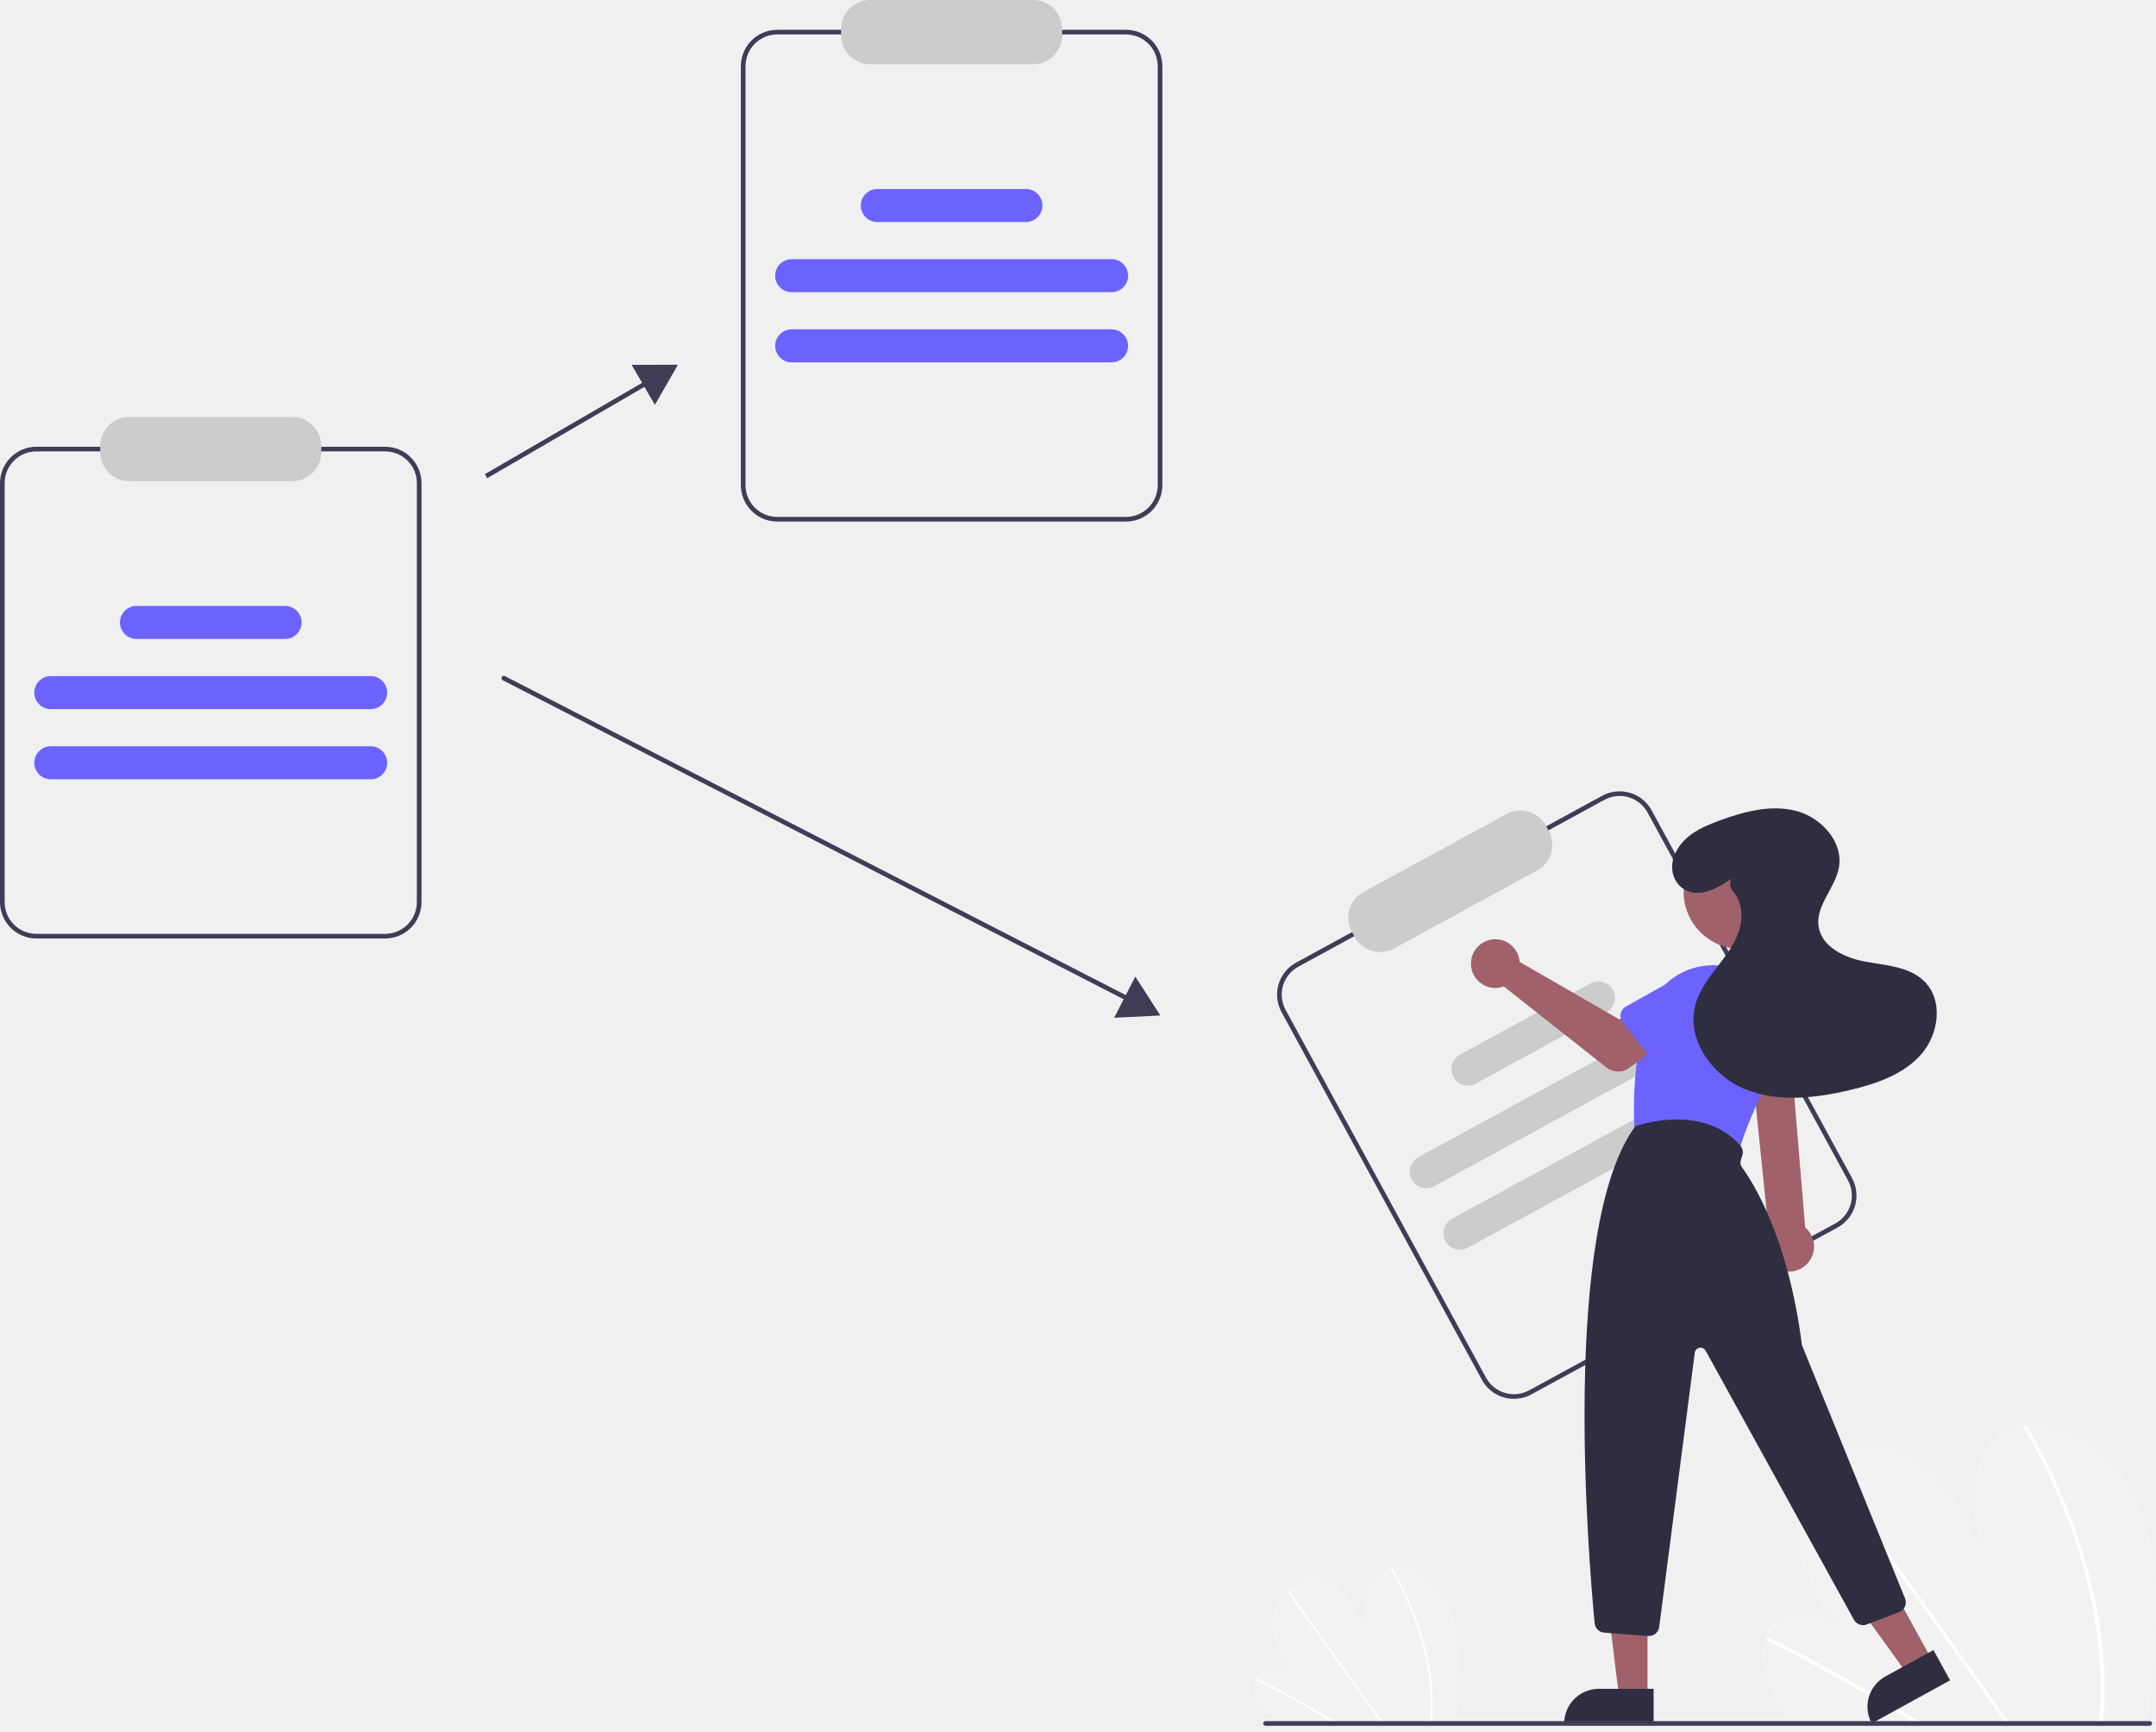
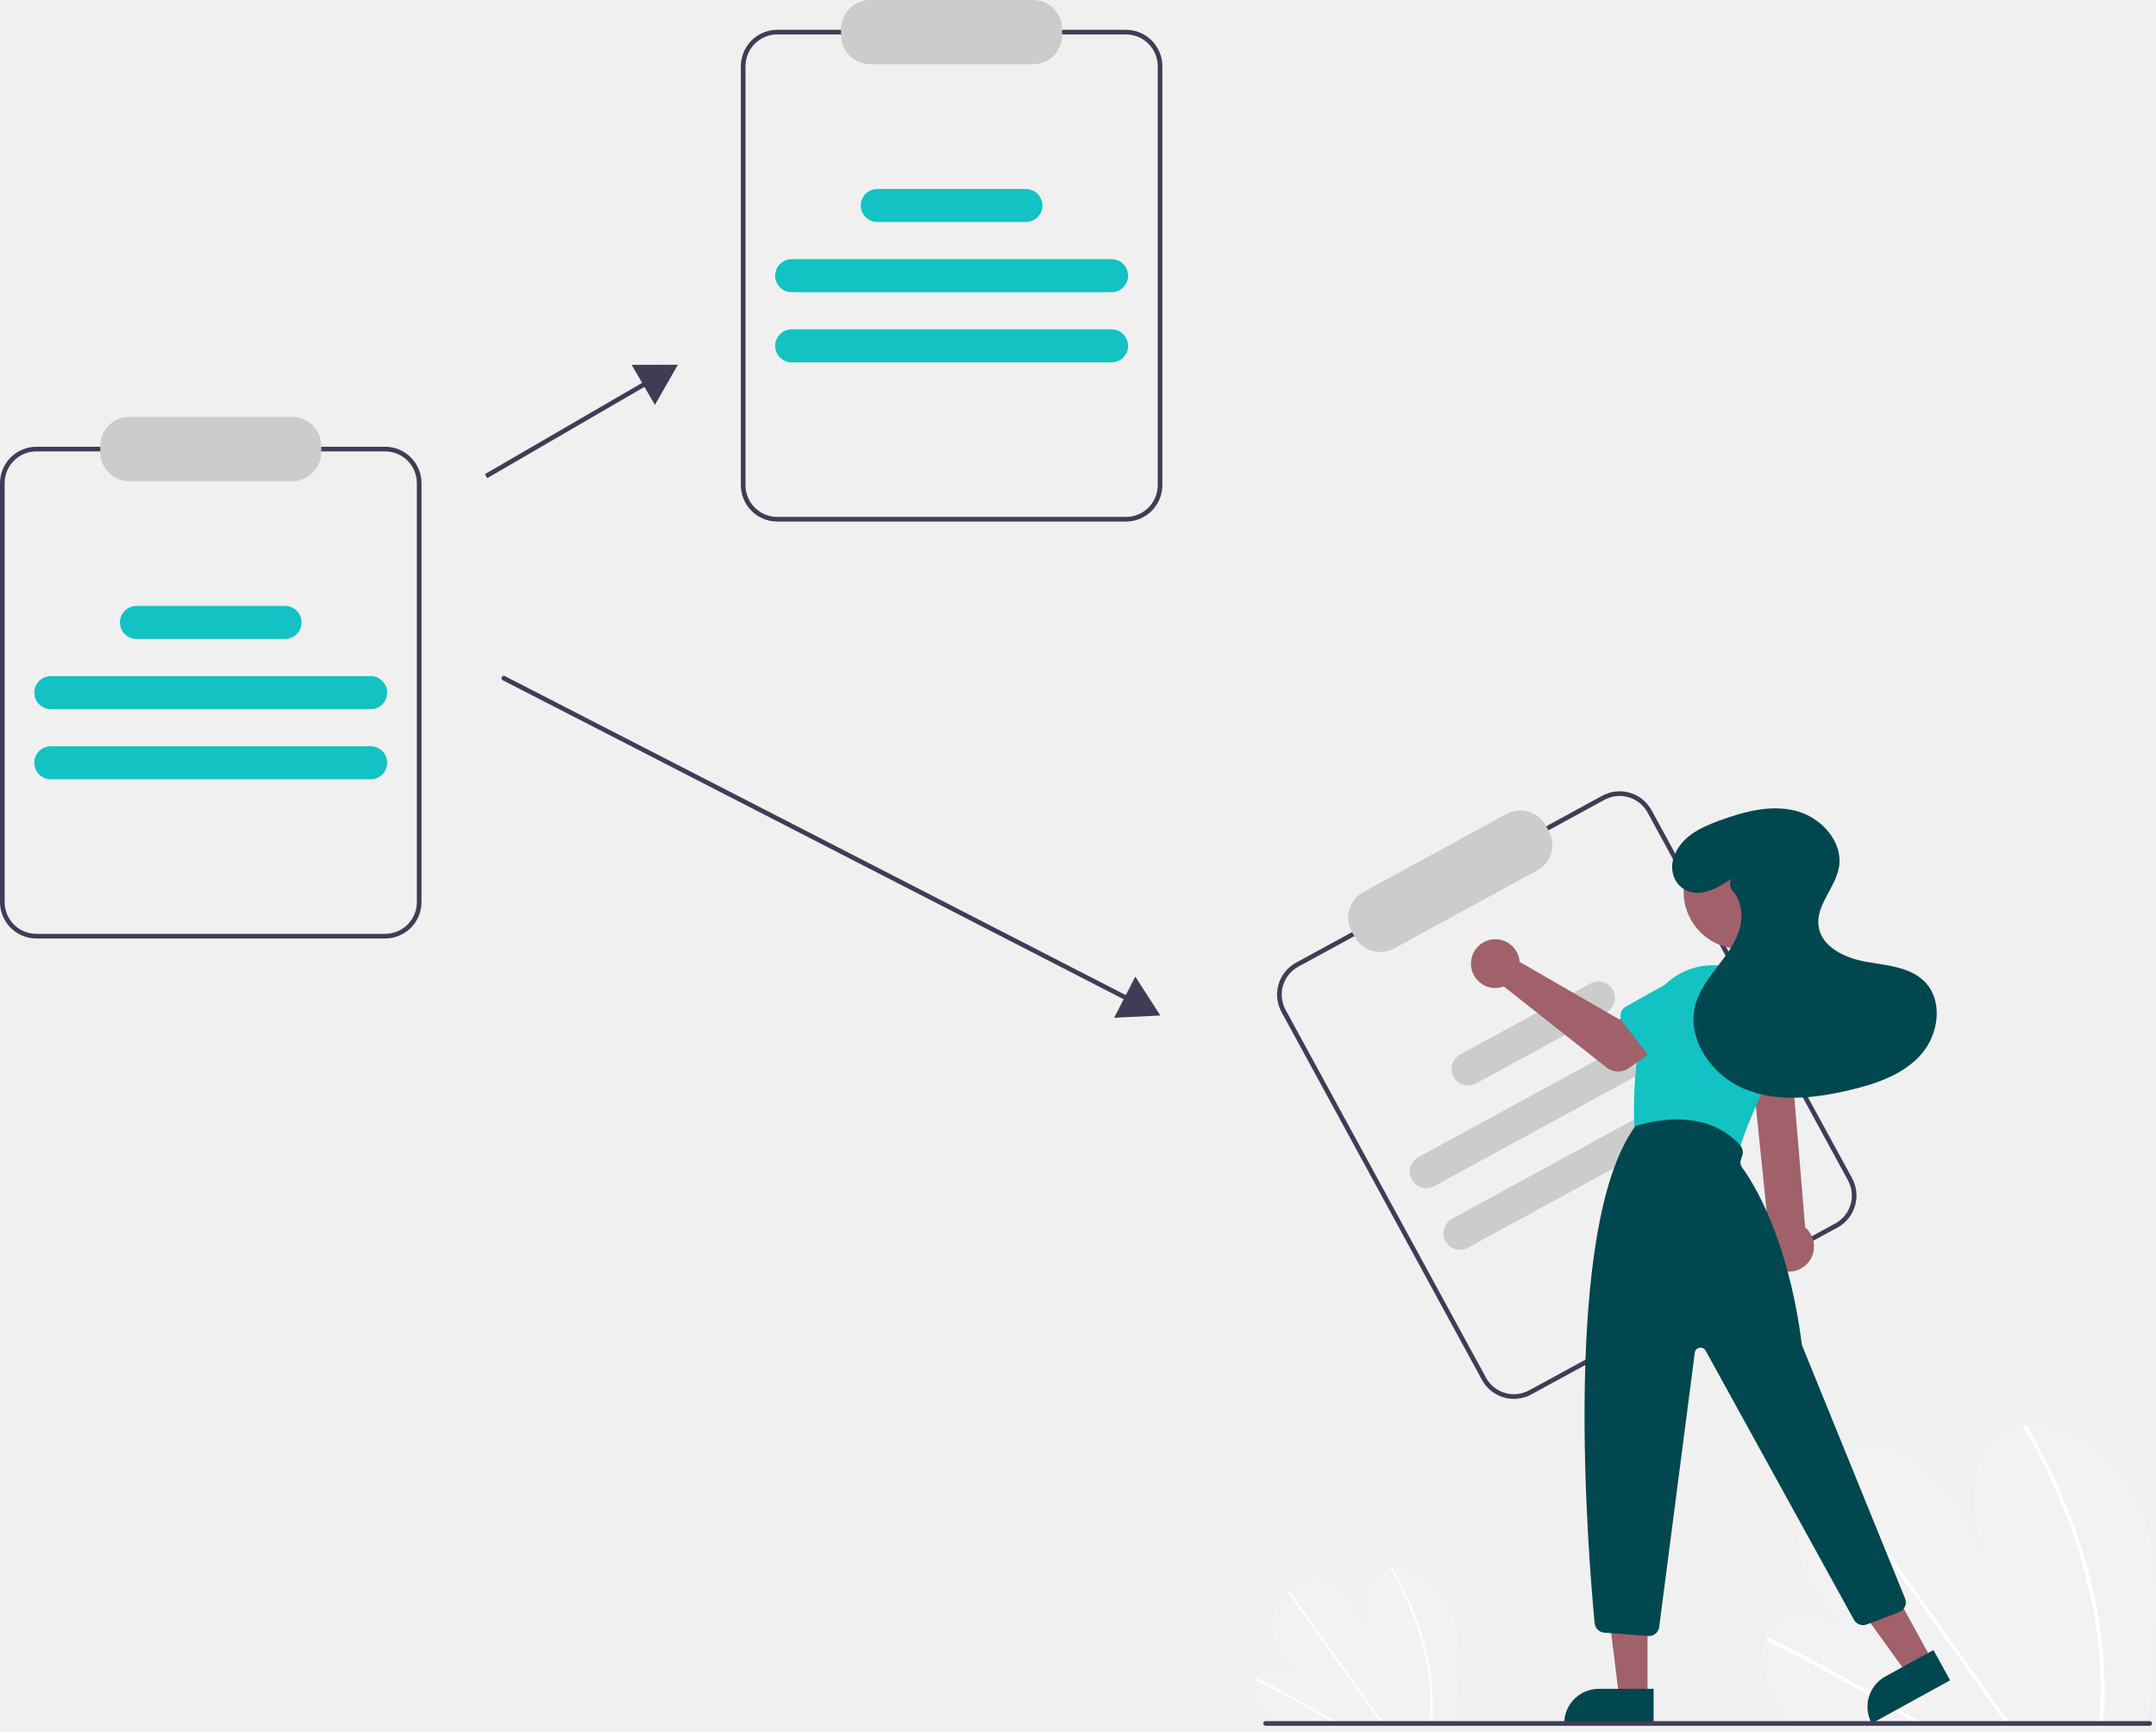
<svg xmlns="http://www.w3.org/2000/svg" width="320" height="257" viewBox="0 0 320 257" fill="none">
  <g clip-path="url(#clip0)">
    <path d="M319.994 238.565C319.944 244.209 319.531 249.844 318.756 255.435C318.729 255.631 318.7 255.827 318.672 256.024L265.817 255.728C265.662 255.533 265.509 255.336 265.361 255.136C264.868 254.475 264.405 253.796 263.981 253.093C261.94 249.705 261.006 245.74 261.942 243.004L261.959 242.961C262.161 242.362 262.479 241.809 262.896 241.333C265.03 238.93 269.346 239.331 273.262 241.27C269.75 237.425 266.952 232.573 266.74 228.242C266.532 224.018 268.74 221 271.136 218.435C271.215 218.35 271.294 218.268 271.372 218.186C271.41 218.143 271.451 218.103 271.489 218.061C273.358 216.106 275.537 214.18 278.692 214.413C282.151 214.669 285.987 217.566 288.676 220.943C291.365 224.317 293.152 228.15 294.964 231.891C296.778 235.63 298.74 239.464 301.65 242.66C297.708 237.674 294.53 232 293.356 226.483C292.182 220.965 293.215 215.666 296.728 213.067C297.795 212.302 299.029 211.804 300.328 211.615C300.479 211.59 300.633 211.569 300.79 211.551C304.042 211.181 307.925 212.306 311.229 214.995C314.868 217.955 317.39 222.344 318.646 226.51C319.901 230.677 320.034 234.688 319.994 238.565Z" fill="#F2F2F2" />
    <path d="M285.413 255.838L284.402 255.832C284.081 255.631 283.759 255.433 283.435 255.237C283.234 255.111 283.032 254.989 282.829 254.864C279.476 252.817 276.103 250.853 272.708 248.972C269.317 247.09 265.908 245.295 262.483 243.587C262.392 243.547 262.318 243.477 262.274 243.388C262.229 243.3 262.217 243.199 262.24 243.102C262.243 243.09 262.249 243.078 262.256 243.067C262.304 242.977 262.411 242.94 262.567 243.016C262.987 243.227 263.41 243.438 263.83 243.653C267.264 245.391 270.684 247.216 274.09 249.127C277.493 251.037 280.876 253.032 284.24 255.111C284.311 255.154 284.382 255.2 284.453 255.243C284.774 255.441 285.092 255.639 285.413 255.838Z" fill="white" />
    <path d="M298.445 255.91L297.82 255.907C297.679 255.71 297.54 255.512 297.399 255.315C294.087 250.671 290.776 246.027 287.466 241.383C282.044 233.779 276.625 226.176 271.207 218.573C271.175 218.532 271.151 218.485 271.136 218.435C271.09 218.267 271.214 218.168 271.372 218.185C271.439 218.195 271.503 218.219 271.56 218.255C271.617 218.291 271.666 218.339 271.702 218.396C274.742 222.66 277.781 226.922 280.819 231.183C286.212 238.748 291.604 246.312 296.995 253.876C297.338 254.356 297.681 254.839 298.024 255.319C298.165 255.516 298.306 255.713 298.445 255.91Z" fill="white" />
    <path d="M312.368 252.281C312.336 253.334 312.266 254.371 312.175 255.398C312.158 255.594 312.14 255.791 312.122 255.987L311.467 255.983C311.487 255.787 311.507 255.591 311.524 255.394C311.663 253.911 311.761 252.41 311.775 250.869C311.792 246.597 311.376 242.334 310.532 238.145C309.635 233.635 308.347 229.212 306.683 224.926C304.936 220.405 302.831 216.032 300.386 211.847C300.34 211.779 300.319 211.696 300.328 211.615C300.355 211.428 300.604 211.372 300.79 211.551C300.827 211.586 300.858 211.626 300.884 211.67C301.186 212.19 301.483 212.712 301.775 213.235C304.129 217.443 306.145 221.832 307.802 226.36C309.38 230.66 310.581 235.09 311.39 239.599C312.148 243.782 312.476 248.031 312.368 252.281Z" fill="white" />
    <path d="M216.642 246.748C216.616 249.697 216.4 252.642 215.995 255.563C215.981 255.666 215.966 255.769 215.952 255.871L188.331 255.717C188.25 255.615 188.17 255.512 188.092 255.407C187.835 255.062 187.593 254.707 187.371 254.34C186.305 252.569 185.816 250.497 186.306 249.067L186.314 249.045C186.42 248.732 186.586 248.443 186.804 248.194C187.919 246.939 190.175 247.148 192.221 248.161C190.386 246.152 188.924 243.616 188.813 241.353C188.704 239.146 189.858 237.569 191.11 236.228C191.151 236.184 191.193 236.141 191.234 236.098C191.254 236.076 191.275 236.055 191.295 236.033C192.271 235.011 193.41 234.004 195.059 234.126C196.866 234.26 198.871 235.774 200.276 237.539C201.682 239.302 202.615 241.305 203.562 243.26C204.51 245.214 205.535 247.218 207.056 248.888C204.996 246.282 203.335 243.317 202.722 240.434C202.108 237.55 202.648 234.781 204.484 233.423C205.042 233.024 205.687 232.763 206.365 232.664C206.444 232.651 206.525 232.64 206.607 232.631C208.306 232.437 210.335 233.025 212.062 234.43C213.91 236.018 215.257 238.109 215.938 240.448C216.593 242.625 216.663 244.721 216.642 246.748Z" fill="#F2F2F2" />
    <path d="M198.571 255.774L198.043 255.771C197.875 255.666 197.707 255.562 197.537 255.46C197.433 255.394 197.327 255.33 197.22 255.265C195.468 254.195 193.706 253.169 191.932 252.186C190.16 251.203 188.378 250.265 186.588 249.372C186.541 249.351 186.502 249.314 186.479 249.268C186.456 249.222 186.449 249.169 186.461 249.119C186.463 249.112 186.466 249.106 186.47 249.1C186.495 249.053 186.551 249.034 186.632 249.074C186.852 249.184 187.072 249.294 187.292 249.407C189.087 250.315 190.874 251.268 192.654 252.267C194.432 253.265 196.2 254.308 197.958 255.394C197.995 255.417 198.032 255.441 198.069 255.463C198.237 255.567 198.403 255.67 198.571 255.774Z" fill="white" />
    <path d="M205.381 255.812L205.054 255.81C204.981 255.707 204.908 255.604 204.835 255.501C203.104 253.074 201.374 250.647 199.644 248.22C196.811 244.247 193.978 240.274 191.147 236.3C191.13 236.279 191.118 236.254 191.11 236.228C191.086 236.14 191.151 236.089 191.233 236.098C191.268 236.103 191.302 236.115 191.332 236.134C191.361 236.153 191.387 236.178 191.406 236.208C192.994 238.436 194.582 240.663 196.17 242.89C198.988 246.843 201.806 250.796 204.624 254.749C204.803 255 204.982 255.252 205.161 255.503C205.235 255.606 205.308 255.709 205.381 255.812Z" fill="white" />
    <path d="M212.657 253.915C212.64 254.466 212.604 255.008 212.556 255.544C212.547 255.647 212.538 255.749 212.529 255.852L212.186 255.85C212.196 255.747 212.207 255.645 212.216 255.542C212.289 254.767 212.34 253.983 212.347 253.178C212.356 250.945 212.138 248.717 211.698 246.528C211.229 244.172 210.556 241.86 209.686 239.62C208.773 237.258 207.673 234.972 206.395 232.786C206.371 232.75 206.361 232.707 206.365 232.664C206.379 232.566 206.509 232.537 206.607 232.631C206.626 232.649 206.642 232.67 206.656 232.693C206.814 232.965 206.969 233.237 207.121 233.511C208.352 235.71 209.405 238.003 210.271 240.37C211.096 242.617 211.723 244.932 212.146 247.288C212.542 249.474 212.713 251.695 212.657 253.915Z" fill="white" />
-     <path d="M57.163 139.27H5.398C3.967 139.268 2.595 138.699 1.583 137.687C0.571 136.675 0.002 135.303 0 133.872V71.693C0.002 70.262 0.571 68.89 1.583 67.878C2.595 66.866 3.967 66.296 5.398 66.295H57.163C58.594 66.296 59.966 66.866 60.978 67.878C61.99 68.89 62.56 70.262 62.561 71.693V133.872C62.56 135.303 61.99 136.675 60.978 137.687C59.966 138.699 58.594 139.268 57.163 139.27V139.27ZM5.398 66.984C4.15 66.985 2.953 67.482 2.07 68.365C1.187 69.247 0.69 70.444 0.689 71.693V133.872C0.69 135.12 1.187 136.317 2.07 137.2C2.953 138.083 4.15 138.58 5.398 138.581H57.163C58.411 138.58 59.608 138.083 60.491 137.2C61.374 136.317 61.871 135.12 61.872 133.872V71.693C61.871 70.444 61.374 69.247 60.491 68.365C59.608 67.482 58.411 66.985 57.163 66.984H5.398Z" fill="#3F3D56" />
-     <path d="M43.381 71.406H19.18C18.039 71.404 16.944 70.95 16.137 70.143C15.33 69.336 14.876 68.242 14.875 67.1V66.178C14.876 65.036 15.33 63.942 16.137 63.135C16.944 62.328 18.039 61.874 19.18 61.872H43.381C44.523 61.874 45.617 62.328 46.424 63.135C47.231 63.942 47.685 65.036 47.687 66.178V67.1C47.685 68.242 47.231 69.336 46.424 70.143C45.617 70.95 44.523 71.404 43.381 71.406V71.406Z" fill="#CCCCCC" />
-     <path d="M55.019 105.233H7.543C7.22 105.233 6.902 105.17 6.604 105.047C6.306 104.924 6.036 104.744 5.808 104.516C5.58 104.288 5.399 104.018 5.276 103.721C5.153 103.423 5.089 103.104 5.089 102.782C5.089 102.46 5.153 102.141 5.276 101.844C5.399 101.546 5.58 101.276 5.808 101.049C6.036 100.821 6.306 100.641 6.604 100.518C6.902 100.395 7.22 100.332 7.543 100.332H55.019C55.668 100.333 56.291 100.591 56.75 101.051C57.209 101.51 57.466 102.133 57.466 102.782C57.466 103.432 57.209 104.055 56.75 104.514C56.291 104.973 55.668 105.232 55.019 105.233Z" fill="#6C63FF" />
-     <path d="M55.019 115.647H7.543C7.22 115.647 6.902 115.584 6.604 115.461C6.306 115.338 6.036 115.158 5.808 114.93C5.58 114.703 5.399 114.432 5.276 114.135C5.153 113.837 5.089 113.519 5.089 113.196C5.089 112.874 5.153 112.556 5.276 112.258C5.399 111.961 5.58 111.69 5.808 111.463C6.036 111.235 6.306 111.055 6.604 110.932C6.902 110.809 7.22 110.746 7.543 110.746H55.019C55.668 110.747 56.291 111.005 56.75 111.465C57.209 111.924 57.466 112.547 57.466 113.196C57.466 113.846 57.209 114.469 56.75 114.928C56.291 115.388 55.668 115.646 55.019 115.647V115.647Z" fill="#6C63FF" />
-     <path d="M42.307 94.819H20.254C19.932 94.819 19.613 94.756 19.315 94.633C19.018 94.51 18.747 94.329 18.519 94.102C18.291 93.874 18.111 93.604 17.987 93.306C17.864 93.009 17.8 92.69 17.8 92.368C17.8 92.046 17.864 91.727 17.987 91.43C18.111 91.132 18.291 90.862 18.519 90.634C18.747 90.407 19.018 90.226 19.315 90.103C19.613 89.98 19.932 89.917 20.254 89.918H42.307C42.629 89.917 42.948 89.98 43.246 90.103C43.544 90.226 43.814 90.407 44.042 90.634C44.27 90.862 44.45 91.132 44.574 91.43C44.697 91.727 44.761 92.046 44.761 92.368C44.761 92.69 44.697 93.009 44.574 93.306C44.45 93.604 44.27 93.874 44.042 94.102C43.814 94.329 43.544 94.51 43.246 94.633C42.948 94.756 42.629 94.819 42.307 94.819V94.819Z" fill="#6C63FF" />
-     <path d="M167.124 77.398H115.36C113.928 77.396 112.556 76.827 111.544 75.815C110.532 74.803 109.963 73.431 109.961 71.999V9.821C109.963 8.389 110.532 7.017 111.544 6.005C112.556 4.993 113.928 4.424 115.36 4.422H167.124C168.555 4.424 169.927 4.993 170.939 6.005C171.951 7.017 172.521 8.389 172.522 9.821V71.999C172.521 73.431 171.951 74.803 170.939 75.815C169.927 76.827 168.555 77.396 167.124 77.398V77.398ZM115.36 5.111C114.111 5.113 112.914 5.609 112.031 6.492C111.148 7.375 110.651 8.572 110.65 9.821V71.999C110.651 73.248 111.148 74.445 112.031 75.328C112.914 76.211 114.111 76.707 115.36 76.709H167.124C168.373 76.707 169.57 76.211 170.453 75.328C171.335 74.445 171.832 73.248 171.833 71.999V9.821C171.832 8.572 171.335 7.375 170.453 6.492C169.57 5.609 168.373 5.113 167.124 5.111H115.36Z" fill="#3F3D56" />
-     <path d="M153.342 9.533H129.141C128 9.532 126.906 9.078 126.098 8.271C125.291 7.464 124.837 6.369 124.836 5.228V4.306C124.837 3.164 125.291 2.07 126.098 1.263C126.906 0.455 128 0.001 129.141 0H153.342C154.484 0.001 155.578 0.455 156.385 1.263C157.192 2.07 157.647 3.164 157.648 4.306V5.228C157.647 6.369 157.192 7.464 156.385 8.271C155.578 9.078 154.484 9.532 153.342 9.533V9.533Z" fill="#CCCCCC" />
-     <path d="M164.98 43.36H117.504C117.182 43.361 116.863 43.298 116.565 43.175C116.267 43.052 115.997 42.871 115.769 42.644C115.541 42.416 115.36 42.146 115.237 41.848C115.114 41.551 115.05 41.232 115.05 40.91C115.05 40.588 115.114 40.269 115.237 39.972C115.36 39.674 115.541 39.404 115.769 39.176C115.997 38.949 116.267 38.768 116.565 38.645C116.863 38.522 117.182 38.459 117.504 38.46H164.98C165.302 38.459 165.621 38.522 165.919 38.645C166.216 38.768 166.487 38.949 166.714 39.176C166.942 39.404 167.123 39.674 167.246 39.972C167.37 40.269 167.433 40.588 167.433 40.91C167.433 41.232 167.37 41.551 167.246 41.848C167.123 42.146 166.942 42.416 166.714 42.644C166.487 42.871 166.216 43.052 165.919 43.175C165.621 43.298 165.302 43.361 164.98 43.36V43.36Z" fill="#6C63FF" />
-     <path d="M164.98 53.774H117.504C117.182 53.774 116.863 53.711 116.566 53.588C116.269 53.465 115.998 53.284 115.771 53.057C115.543 52.829 115.363 52.559 115.24 52.262C115.117 51.965 115.053 51.646 115.053 51.324C115.053 51.002 115.117 50.684 115.24 50.386C115.363 50.089 115.543 49.819 115.771 49.591C115.998 49.364 116.269 49.183 116.566 49.06C116.863 48.937 117.182 48.874 117.504 48.874H164.98C165.302 48.874 165.62 48.937 165.918 49.06C166.215 49.183 166.485 49.364 166.713 49.591C166.94 49.819 167.121 50.089 167.244 50.386C167.367 50.684 167.43 51.002 167.43 51.324C167.43 51.646 167.367 51.965 167.244 52.262C167.121 52.559 166.94 52.829 166.713 53.057C166.485 53.284 166.215 53.465 165.918 53.588C165.62 53.711 165.302 53.774 164.98 53.774Z" fill="#6C63FF" />
-     <path d="M152.269 32.946H130.215C129.893 32.947 129.574 32.883 129.276 32.761C128.979 32.638 128.708 32.457 128.48 32.23C128.253 32.002 128.072 31.732 127.949 31.434C127.825 31.137 127.762 30.818 127.762 30.496C127.762 30.174 127.825 29.855 127.949 29.557C128.072 29.26 128.253 28.99 128.48 28.762C128.708 28.535 128.979 28.354 129.276 28.231C129.574 28.108 129.893 28.045 130.215 28.045H152.269C152.918 28.045 153.542 28.304 154.001 28.763C154.461 29.223 154.719 29.846 154.719 30.496C154.719 31.146 154.461 31.769 154.001 32.228C153.542 32.688 152.918 32.946 152.269 32.946Z" fill="#6C63FF" />
-     <path d="M272.733 182.161L227.28 206.932C226.023 207.616 224.545 207.772 223.173 207.368C221.8 206.964 220.643 206.031 219.957 204.775L190.202 150.178C189.519 148.921 189.362 147.443 189.767 146.07C190.171 144.697 191.103 143.541 192.359 142.855L237.812 118.084C239.07 117.4 240.547 117.244 241.92 117.648C243.293 118.052 244.449 118.985 245.136 120.241L274.89 174.838C275.573 176.095 275.73 177.573 275.326 178.946C274.921 180.318 273.989 181.475 272.733 182.161ZM192.689 143.46C191.593 144.058 190.78 145.067 190.427 146.265C190.074 147.463 190.211 148.751 190.807 149.848L220.562 204.446C221.16 205.541 222.169 206.355 223.367 206.708C224.565 207.06 225.854 206.923 226.951 206.327L272.403 181.556C273.499 180.958 274.313 179.949 274.665 178.751C275.018 177.553 274.881 176.264 274.285 175.167L244.531 120.57C243.932 119.475 242.923 118.661 241.725 118.308C240.528 117.956 239.239 118.092 238.142 118.689L192.689 143.46Z" fill="#3F3D56" />
-     <path d="M228.156 129.167L206.907 140.748C205.904 141.293 204.725 141.418 203.63 141.095C202.535 140.773 201.613 140.029 201.065 139.027L200.624 138.218C200.079 137.215 199.954 136.036 200.277 134.941C200.599 133.846 201.343 132.924 202.344 132.377L223.594 120.796C224.597 120.251 225.776 120.126 226.871 120.448C227.966 120.771 228.888 121.514 229.435 122.516L229.877 123.326C230.422 124.329 230.547 125.507 230.224 126.602C229.902 127.697 229.158 128.619 228.156 129.167V129.167Z" fill="#CCCCCC" />
-     <path d="M254.563 153.3L212.875 176.019C212.593 176.173 212.282 176.27 211.962 176.304C211.642 176.338 211.319 176.309 211.01 176.218C210.702 176.127 210.414 175.976 210.163 175.774C209.913 175.572 209.705 175.323 209.551 175.04C209.397 174.757 209.3 174.447 209.266 174.127C209.232 173.807 209.261 173.484 209.352 173.175C209.443 172.866 209.594 172.579 209.796 172.328C209.998 172.078 210.247 171.87 210.53 171.716L252.217 148.997C252.788 148.686 253.459 148.614 254.082 148.798C254.706 148.982 255.231 149.405 255.542 149.976C255.853 150.547 255.924 151.217 255.741 151.841C255.557 152.464 255.133 152.989 254.563 153.3V153.3Z" fill="#CCCCCC" />
-     <path d="M259.546 162.445L217.859 185.163C217.576 185.317 217.266 185.414 216.946 185.448C216.626 185.483 216.302 185.453 215.994 185.362C215.685 185.271 215.397 185.121 215.147 184.919C214.896 184.716 214.688 184.467 214.534 184.184C214.38 183.902 214.284 183.592 214.249 183.272C214.215 182.952 214.245 182.628 214.335 182.32C214.426 182.011 214.577 181.723 214.779 181.473C214.981 181.222 215.231 181.014 215.513 180.86L257.201 158.141C257.483 157.987 257.794 157.89 258.114 157.856C258.434 157.822 258.757 157.851 259.066 157.942C259.374 158.033 259.662 158.184 259.913 158.386C260.163 158.588 260.371 158.838 260.525 159.12C260.679 159.403 260.776 159.713 260.81 160.033C260.844 160.353 260.815 160.677 260.724 160.985C260.633 161.294 260.482 161.582 260.28 161.832C260.078 162.082 259.829 162.291 259.546 162.445V162.445Z" fill="#CCCCCC" />
-     <path d="M238.418 150.238L219.053 160.792C218.77 160.946 218.46 161.043 218.14 161.077C217.82 161.111 217.497 161.082 217.188 160.991C216.879 160.9 216.592 160.749 216.341 160.547C216.091 160.345 215.883 160.095 215.729 159.813C215.575 159.53 215.478 159.22 215.444 158.9C215.41 158.58 215.439 158.257 215.53 157.948C215.621 157.639 215.772 157.351 215.974 157.101C216.176 156.851 216.425 156.643 216.708 156.489L236.072 145.935C236.355 145.781 236.665 145.684 236.985 145.65C237.305 145.616 237.629 145.645 237.937 145.736C238.246 145.827 238.534 145.978 238.784 146.18C239.035 146.382 239.243 146.632 239.397 146.914C239.551 147.197 239.647 147.507 239.682 147.827C239.716 148.147 239.686 148.47 239.596 148.779C239.505 149.088 239.354 149.376 239.152 149.626C238.95 149.876 238.7 150.084 238.418 150.238V150.238Z" fill="#CCCCCC" />
+     <path d="M57.163 139.27H5.398C3.967 139.268 2.595 138.699 1.583 137.687C0.571 136.675 0.002 135.303 0 133.872V71.693C0.002 70.262 0.571 68.89 1.583 67.878C2.595 66.866 3.967 66.296 5.398 66.295H57.163C58.594 66.296 59.966 66.866 60.978 67.878C61.99 68.89 62.56 70.262 62.561 71.693V133.872C62.56 135.303 61.99 136.675 60.978 137.687C59.966 138.699 58.594 139.268 57.163 139.27ZM5.398 66.984C4.15 66.985 2.953 67.482 2.07 68.365C1.187 69.247 0.69 70.444 0.689 71.693V133.872C0.69 135.12 1.187 136.317 2.07 137.2C2.953 138.083 4.15 138.58 5.398 138.581H57.163C58.411 138.58 59.608 138.083 60.491 137.2C61.374 136.317 61.871 135.12 61.872 133.872V71.693C61.871 70.444 61.374 69.247 60.491 68.365C59.608 67.482 58.411 66.985 57.163 66.984H5.398Z" fill="#3F3D56" />
+     <path d="M43.381 71.406H19.18C18.039 71.404 16.944 70.95 16.137 70.143C15.33 69.336 14.876 68.242 14.875 67.1V66.178C14.876 65.036 15.33 63.942 16.137 63.135C16.944 62.328 18.039 61.874 19.18 61.872H43.381C44.523 61.874 45.617 62.328 46.424 63.135C47.231 63.942 47.685 65.036 47.687 66.178V67.1C47.685 68.242 47.231 69.336 46.424 70.143C45.617 70.95 44.523 71.404 43.381 71.406Z" fill="#CCCCCC" />
+     <path d="M55.019 105.233H7.543C7.22 105.233 6.902 105.17 6.604 105.047C6.306 104.924 6.036 104.744 5.808 104.516C5.58 104.288 5.399 104.018 5.276 103.721C5.153 103.423 5.089 103.104 5.089 102.782C5.089 102.46 5.153 102.141 5.276 101.844C5.399 101.546 5.58 101.276 5.808 101.049C6.036 100.821 6.306 100.641 6.604 100.518C6.902 100.395 7.22 100.332 7.543 100.332H55.019C55.668 100.333 56.291 100.591 56.75 101.051C57.209 101.51 57.466 102.133 57.466 102.782C57.466 103.432 57.209 104.055 56.75 104.514C56.291 104.973 55.668 105.232 55.019 105.233Z" fill="#13C2C2" />
+     <path d="M55.019 115.647H7.543C7.22 115.647 6.902 115.584 6.604 115.461C6.306 115.338 6.036 115.158 5.808 114.93C5.58 114.703 5.399 114.432 5.276 114.135C5.153 113.837 5.089 113.519 5.089 113.196C5.089 112.874 5.153 112.556 5.276 112.258C5.399 111.961 5.58 111.69 5.808 111.463C6.036 111.235 6.306 111.055 6.604 110.932C6.902 110.809 7.22 110.746 7.543 110.746H55.019C55.668 110.747 56.291 111.005 56.75 111.465C57.209 111.924 57.466 112.547 57.466 113.196C57.466 113.846 57.209 114.469 56.75 114.928C56.291 115.388 55.668 115.646 55.019 115.647Z" fill="#13C2C2" />
+     <path d="M42.307 94.819H20.254C19.932 94.819 19.613 94.756 19.315 94.633C19.018 94.51 18.747 94.329 18.519 94.102C18.291 93.874 18.111 93.604 17.987 93.306C17.864 93.009 17.8 92.69 17.8 92.368C17.8 92.046 17.864 91.727 17.987 91.43C18.111 91.132 18.291 90.862 18.519 90.634C18.747 90.407 19.018 90.226 19.315 90.103C19.613 89.98 19.932 89.917 20.254 89.918H42.307C42.629 89.917 42.948 89.98 43.246 90.103C43.544 90.226 43.814 90.407 44.042 90.634C44.27 90.862 44.45 91.132 44.574 91.43C44.697 91.727 44.761 92.046 44.761 92.368C44.761 92.69 44.697 93.009 44.574 93.306C44.45 93.604 44.27 93.874 44.042 94.102C43.814 94.329 43.544 94.51 43.246 94.633C42.948 94.756 42.629 94.819 42.307 94.819Z" fill="#13C2C2" />
+     <path d="M167.124 77.398H115.36C113.928 77.396 112.556 76.827 111.544 75.815C110.532 74.803 109.963 73.431 109.961 71.999V9.821C109.963 8.389 110.532 7.017 111.544 6.005C112.556 4.993 113.928 4.424 115.36 4.422H167.124C168.555 4.424 169.927 4.993 170.939 6.005C171.951 7.017 172.521 8.389 172.522 9.821V71.999C172.521 73.431 171.951 74.803 170.939 75.815C169.927 76.827 168.555 77.396 167.124 77.398ZM115.36 5.111C114.111 5.113 112.914 5.609 112.031 6.492C111.148 7.375 110.651 8.572 110.65 9.821V71.999C110.651 73.248 111.148 74.445 112.031 75.328C112.914 76.211 114.111 76.707 115.36 76.709H167.124C168.373 76.707 169.57 76.211 170.453 75.328C171.335 74.445 171.832 73.248 171.833 71.999V9.821C171.832 8.572 171.335 7.375 170.453 6.492C169.57 5.609 168.373 5.113 167.124 5.111H115.36Z" fill="#3F3D56" />
+     <path d="M153.342 9.533H129.141C128 9.532 126.906 9.078 126.098 8.271C125.291 7.464 124.837 6.369 124.836 5.228V4.306C124.837 3.164 125.291 2.07 126.098 1.263C126.906 0.455 128 0.001 129.141 0H153.342C154.484 0.001 155.578 0.455 156.385 1.263C157.192 2.07 157.647 3.164 157.648 4.306V5.228C157.647 6.369 157.192 7.464 156.385 8.271C155.578 9.078 154.484 9.532 153.342 9.533Z" fill="#CCCCCC" />
+     <path d="M164.98 43.36H117.504C117.182 43.361 116.863 43.298 116.565 43.175C116.267 43.052 115.997 42.871 115.769 42.644C115.541 42.416 115.36 42.146 115.237 41.848C115.114 41.551 115.05 41.232 115.05 40.91C115.05 40.588 115.114 40.269 115.237 39.972C115.36 39.674 115.541 39.404 115.769 39.176C115.997 38.949 116.267 38.768 116.565 38.645C116.863 38.522 117.182 38.459 117.504 38.46H164.98C165.302 38.459 165.621 38.522 165.919 38.645C166.216 38.768 166.487 38.949 166.714 39.176C166.942 39.404 167.123 39.674 167.246 39.972C167.37 40.269 167.433 40.588 167.433 40.91C167.433 41.232 167.37 41.551 167.246 41.848C167.123 42.146 166.942 42.416 166.714 42.644C166.487 42.871 166.216 43.052 165.919 43.175C165.621 43.298 165.302 43.361 164.98 43.36Z" fill="#13C2C2" />
+     <path d="M164.98 53.774H117.504C117.182 53.774 116.863 53.711 116.566 53.588C116.269 53.465 115.998 53.284 115.771 53.057C115.543 52.829 115.363 52.559 115.24 52.262C115.117 51.965 115.053 51.646 115.053 51.324C115.053 51.002 115.117 50.684 115.24 50.386C115.363 50.089 115.543 49.819 115.771 49.591C115.998 49.364 116.269 49.183 116.566 49.06C116.863 48.937 117.182 48.874 117.504 48.874H164.98C165.302 48.874 165.62 48.937 165.918 49.06C166.215 49.183 166.485 49.364 166.713 49.591C166.94 49.819 167.121 50.089 167.244 50.386C167.367 50.684 167.43 51.002 167.43 51.324C167.43 51.646 167.367 51.965 167.244 52.262C167.121 52.559 166.94 52.829 166.713 53.057C166.485 53.284 166.215 53.465 165.918 53.588C165.62 53.711 165.302 53.774 164.98 53.774Z" fill="#13C2C2" />
+     <path d="M152.269 32.946H130.215C129.893 32.947 129.574 32.883 129.276 32.761C128.979 32.638 128.708 32.457 128.48 32.23C128.253 32.002 128.072 31.732 127.949 31.434C127.825 31.137 127.762 30.818 127.762 30.496C127.762 30.174 127.825 29.855 127.949 29.557C128.072 29.26 128.253 28.99 128.48 28.762C128.708 28.535 128.979 28.354 129.276 28.231C129.574 28.108 129.893 28.045 130.215 28.045H152.269C152.918 28.045 153.542 28.304 154.001 28.763C154.461 29.223 154.719 29.846 154.719 30.496C154.719 31.146 154.461 31.769 154.001 32.228C153.542 32.688 152.918 32.946 152.269 32.946Z" fill="#13C2C2" />
+     <path d="M272.733 182.161L227.28 206.932C226.023 207.616 224.545 207.772 223.173 207.368C221.8 206.964 220.643 206.031 219.957 204.775L190.202 150.178C189.519 148.921 189.362 147.443 189.767 146.07C190.171 144.697 191.103 143.541 192.359 142.855L237.812 118.084C239.07 117.4 240.547 117.244 241.92 117.648C243.293 118.052 244.449 118.985 245.136 120.241L274.89 174.838C275.573 176.095 275.73 177.573 275.326 178.945C274.921 180.318 273.989 181.475 272.733 182.161ZM192.689 143.46C191.593 144.058 190.78 145.067 190.427 146.265C190.074 147.463 190.211 148.751 190.807 149.848L220.562 204.446C221.16 205.541 222.169 206.355 223.367 206.708C224.565 207.06 225.854 206.923 226.951 206.327L272.403 181.556C273.499 180.958 274.313 179.949 274.665 178.751C275.018 177.553 274.881 176.264 274.285 175.167L244.531 120.57C243.932 119.475 242.923 118.661 241.725 118.308C240.528 117.956 239.239 118.092 238.142 118.689L192.689 143.46Z" fill="#3F3D56" />
+     <path d="M228.156 129.167L206.907 140.748C205.904 141.293 204.725 141.418 203.63 141.095C202.535 140.773 201.613 140.029 201.065 139.027L200.624 138.218C200.079 137.215 199.954 136.036 200.277 134.941C200.599 133.846 201.343 132.924 202.344 132.377L223.594 120.796C224.597 120.251 225.776 120.126 226.871 120.448C227.966 120.771 228.888 121.514 229.435 122.516L229.877 123.326C230.422 124.329 230.547 125.507 230.224 126.602C229.902 127.697 229.158 128.619 228.156 129.167Z" fill="#CCCCCC" />
+     <path d="M254.563 153.3L212.875 176.019C212.593 176.173 212.282 176.27 211.962 176.304C211.642 176.338 211.319 176.309 211.01 176.218C210.702 176.127 210.414 175.976 210.163 175.774C209.913 175.572 209.705 175.323 209.551 175.04C209.397 174.757 209.3 174.447 209.266 174.127C209.232 173.807 209.261 173.484 209.352 173.175C209.443 172.866 209.594 172.579 209.796 172.328C209.998 172.078 210.247 171.87 210.53 171.716L252.217 148.997C252.788 148.686 253.459 148.614 254.082 148.798C254.706 148.982 255.231 149.405 255.542 149.976C255.853 150.547 255.924 151.217 255.741 151.841C255.557 152.464 255.133 152.989 254.563 153.3Z" fill="#CCCCCC" />
+     <path d="M259.546 162.445L217.859 185.163C217.576 185.317 217.266 185.414 216.946 185.448C216.626 185.483 216.302 185.453 215.994 185.362C215.685 185.271 215.397 185.121 215.147 184.919C214.896 184.716 214.688 184.467 214.534 184.184C214.38 183.902 214.284 183.592 214.249 183.272C214.215 182.952 214.245 182.628 214.335 182.32C214.426 182.011 214.577 181.723 214.779 181.473C214.981 181.222 215.231 181.014 215.513 180.86L257.201 158.141C257.483 157.987 257.794 157.89 258.114 157.856C258.434 157.822 258.757 157.851 259.066 157.942C259.374 158.033 259.662 158.184 259.913 158.386C260.163 158.588 260.371 158.838 260.525 159.12C260.679 159.403 260.776 159.713 260.81 160.033C260.844 160.353 260.815 160.677 260.724 160.985C260.633 161.294 260.482 161.582 260.28 161.832C260.078 162.082 259.829 162.291 259.546 162.445Z" fill="#CCCCCC" />
+     <path d="M238.418 150.238L219.053 160.792C218.77 160.946 218.46 161.043 218.14 161.077C217.82 161.111 217.497 161.082 217.188 160.991C216.879 160.9 216.592 160.749 216.341 160.547C216.091 160.345 215.883 160.095 215.729 159.813C215.575 159.53 215.478 159.22 215.444 158.9C215.41 158.58 215.439 158.257 215.53 157.948C215.621 157.639 215.772 157.351 215.974 157.101C216.176 156.851 216.425 156.643 216.708 156.489L236.072 145.935C236.355 145.781 236.665 145.684 236.985 145.65C237.305 145.616 237.629 145.645 237.937 145.736C238.246 145.827 238.534 145.978 238.784 146.18C239.035 146.382 239.243 146.632 239.397 146.914C239.551 147.197 239.647 147.507 239.682 147.827C239.716 148.147 239.687 148.47 239.596 148.779C239.505 149.088 239.354 149.376 239.152 149.626C238.95 149.876 238.7 150.084 238.418 150.238Z" fill="#CCCCCC" />
    <path d="M96.174 56.309L71.963 70.366L72.309 70.962L96.52 56.905L96.174 56.309Z" fill="#3F3D56" />
    <path d="M97.202 60.082L100.622 54.124L93.752 54.141L97.202 60.082Z" fill="#3F3D56" />
-     <path d="M167.828 148.783C167.773 148.783 167.719 148.77 167.671 148.745L74.618 100.945C74.537 100.903 74.475 100.83 74.448 100.744C74.42 100.657 74.428 100.562 74.469 100.481C74.511 100.4 74.583 100.339 74.67 100.311C74.757 100.283 74.851 100.29 74.933 100.332L167.986 148.132C168.054 148.167 168.109 148.225 168.141 148.295C168.174 148.365 168.181 148.445 168.163 148.52C168.145 148.595 168.102 148.662 168.041 148.709C167.98 148.757 167.905 148.783 167.828 148.783V148.783Z" fill="#3F3D56" />
+     <path d="M167.828 148.783C167.773 148.783 167.719 148.77 167.671 148.745L74.618 100.945C74.537 100.903 74.475 100.83 74.448 100.744C74.42 100.657 74.428 100.562 74.469 100.481C74.511 100.4 74.583 100.339 74.67 100.311C74.757 100.283 74.851 100.29 74.933 100.332L167.986 148.132C168.054 148.167 168.109 148.225 168.141 148.295C168.174 148.365 168.181 148.445 168.163 148.52C168.145 148.595 168.102 148.662 168.041 148.709C167.98 148.757 167.905 148.783 167.828 148.783Z" fill="#3F3D56" />
    <path d="M165.365 151.035L172.226 150.698L168.504 144.924L165.365 151.035Z" fill="#3F3D56" />
-     <path d="M263.841 188.305C263.357 188.064 262.931 187.72 262.594 187.297C262.257 186.874 262.017 186.382 261.891 185.856C261.765 185.33 261.756 184.782 261.864 184.252C261.972 183.722 262.195 183.222 262.518 182.788L259.751 155.735H265.73L267.929 182.151C268.623 182.741 269.077 183.565 269.204 184.466C269.331 185.368 269.123 186.285 268.619 187.044C268.115 187.803 267.35 188.35 266.47 188.583C265.589 188.815 264.654 188.717 263.841 188.305V188.305Z" fill="#A0616A" />
+     <path d="M263.841 188.305C263.357 188.064 262.931 187.72 262.594 187.297C262.257 186.874 262.017 186.382 261.891 185.856C261.765 185.33 261.756 184.782 261.864 184.252C261.972 183.722 262.195 183.222 262.518 182.788L259.751 155.735H265.73L267.929 182.151C268.623 182.741 269.077 183.565 269.204 184.466C269.331 185.368 269.123 186.285 268.619 187.044C268.115 187.803 267.35 188.35 266.47 188.583C265.589 188.815 264.654 188.716 263.841 188.305V188.305Z" fill="#A0616A" />
    <path d="M258.35 140.805C263.023 140.805 266.81 137.017 266.81 132.344C266.81 127.672 263.023 123.884 258.35 123.884C253.678 123.884 249.89 127.672 249.89 132.344C249.89 137.017 253.678 140.805 258.35 140.805Z" fill="#A0616A" />
-     <path d="M256.425 171.454L243.799 168.696C243.467 168.623 243.168 168.443 242.948 168.184C242.729 167.925 242.6 167.601 242.582 167.262C242.436 164.444 242.331 157.155 244.501 150.351C244.921 149.047 245.597 147.839 246.491 146.801C247.385 145.762 248.478 144.914 249.706 144.305C250.933 143.697 252.271 143.34 253.638 143.258C255.006 143.175 256.377 143.367 257.669 143.824V143.824C259.032 144.303 260.279 145.065 261.327 146.059C262.375 147.054 263.201 148.259 263.751 149.596C264.301 150.932 264.562 152.37 264.517 153.814C264.472 155.259 264.122 156.678 263.49 157.977C260.69 163.727 258.927 167.891 258.249 170.353C258.144 170.735 257.896 171.062 257.557 171.267C257.217 171.472 256.812 171.539 256.425 171.454Z" fill="#6C63FF" />
+     <path d="M256.425 171.454L243.799 168.696C243.467 168.623 243.168 168.443 242.948 168.184C242.729 167.925 242.6 167.601 242.582 167.262C242.436 164.444 242.331 157.155 244.501 150.351C244.921 149.047 245.597 147.839 246.491 146.801C247.385 145.762 248.478 144.914 249.706 144.305C250.933 143.697 252.271 143.34 253.638 143.258C255.006 143.175 256.377 143.367 257.669 143.824C259.032 144.303 260.279 145.065 261.327 146.059C262.375 147.054 263.201 148.259 263.751 149.596C264.301 150.932 264.562 152.37 264.517 153.814C264.472 155.259 264.122 156.678 263.49 157.977C260.69 163.727 258.927 167.891 258.249 170.353C258.144 170.735 257.896 171.062 257.557 171.267C257.217 171.472 256.812 171.539 256.425 171.454Z" fill="#13C2C2" />
    <path d="M244.531 251.826L240.308 251.825L238.299 235.537L244.531 235.537L244.531 251.826Z" fill="#A0616A" />
-     <path d="M237.291 250.619H245.435V255.747H232.163C232.163 254.387 232.704 253.082 233.665 252.121C234.627 251.159 235.931 250.619 237.291 250.619V250.619Z" fill="#2F2E41" />
+     <path d="M237.291 250.619H245.435V255.747H232.163C232.163 254.387 232.704 253.082 233.665 252.121C234.627 251.159 235.931 250.619 237.291 250.619Z" fill="#00474F" />
    <path d="M286.757 246.353L283.057 248.387L273.448 235.082L278.91 232.079L286.757 246.353Z" fill="#A0616A" />
-     <path d="M279.832 248.783L286.969 244.859L289.439 249.353L277.809 255.747C277.154 254.555 276.999 253.152 277.378 251.846C277.758 250.54 278.64 249.438 279.832 248.783V248.783Z" fill="#2F2E41" />
-     <path d="M244.607 242.78L238.106 242.28C237.743 242.253 237.4 242.098 237.14 241.842C236.879 241.587 236.717 241.248 236.682 240.885C235.756 231.221 231.691 182.25 242.685 167.172L242.716 167.13L242.765 167.112C242.863 167.076 252.668 163.58 258.294 169.987C258.47 170.191 258.59 170.437 258.643 170.701C258.695 170.966 258.678 171.239 258.592 171.495L258.377 172.138C258.316 172.321 258.299 172.516 258.329 172.706C258.359 172.896 258.434 173.076 258.548 173.231C260.109 175.342 265.363 183.47 267.429 199.454C267.442 199.556 267.468 199.655 267.506 199.75L282.753 237.205C282.831 237.396 282.87 237.601 282.868 237.808C282.865 238.014 282.821 238.218 282.739 238.408C282.657 238.597 282.537 238.768 282.388 238.91C282.239 239.053 282.062 239.164 281.869 239.238L277.072 241.066C276.723 241.197 276.338 241.198 275.987 241.07C275.637 240.941 275.344 240.691 275.163 240.365L253.153 200.433C253.065 200.274 252.929 200.146 252.765 200.069C252.601 199.992 252.416 199.969 252.238 200.002C252.06 200.036 251.897 200.126 251.772 200.258C251.648 200.39 251.568 200.558 251.545 200.738L246.263 241.434C246.215 241.807 246.033 242.15 245.75 242.399C245.467 242.647 245.104 242.784 244.728 242.785C244.688 242.785 244.648 242.783 244.607 242.78Z" fill="#2F2E41" />
+     <path d="M279.832 248.783L286.969 244.859L289.439 249.353L277.809 255.747C277.154 254.555 276.999 253.152 277.378 251.846C277.758 250.54 278.64 249.438 279.832 248.783Z" fill="#00474F" />
+     <path d="M244.607 242.78L238.106 242.28C237.743 242.253 237.4 242.098 237.14 241.842C236.879 241.587 236.717 241.248 236.682 240.885C235.756 231.221 231.691 182.25 242.685 167.172L242.716 167.13L242.765 167.112C242.863 167.076 252.668 163.58 258.294 169.987C258.47 170.191 258.59 170.437 258.643 170.701C258.695 170.966 258.678 171.239 258.592 171.495L258.377 172.138C258.316 172.321 258.299 172.516 258.329 172.706C258.359 172.896 258.434 173.076 258.548 173.231C260.109 175.342 265.363 183.47 267.429 199.454C267.442 199.556 267.468 199.655 267.506 199.75L282.753 237.205C282.831 237.396 282.87 237.601 282.868 237.808C282.865 238.014 282.821 238.218 282.739 238.408C282.657 238.597 282.537 238.768 282.388 238.91C282.239 239.053 282.062 239.164 281.869 239.238L277.072 241.066C276.722 241.197 276.338 241.198 275.987 241.07C275.637 240.941 275.344 240.691 275.163 240.365L253.153 200.433C253.065 200.274 252.929 200.146 252.765 200.069C252.601 199.992 252.416 199.969 252.238 200.002C252.06 200.036 251.897 200.126 251.772 200.258C251.648 200.39 251.568 200.558 251.545 200.738L246.263 241.434C246.215 241.807 246.033 242.15 245.75 242.399C245.467 242.647 245.104 242.784 244.728 242.785C244.688 242.785 244.648 242.783 244.607 242.78Z" fill="#00474F" />
    <path d="M225.461 142.172C225.503 142.358 225.531 142.547 225.543 142.737L240.34 151.273L243.937 149.202L247.771 154.222L241.76 158.506C241.274 158.852 240.69 159.031 240.093 159.017C239.497 159.002 238.922 158.795 238.454 158.425L223.196 146.388C222.507 146.643 221.757 146.682 221.046 146.501C220.334 146.319 219.695 145.925 219.213 145.371C218.731 144.817 218.429 144.13 218.347 143.4C218.266 142.671 218.408 141.933 218.755 141.286C219.103 140.64 219.639 140.114 220.292 139.779C220.946 139.444 221.686 139.317 222.414 139.413C223.142 139.509 223.823 139.824 224.368 140.317C224.912 140.81 225.293 141.457 225.461 142.172V142.172Z" fill="#A0616A" />
-     <path d="M240.543 150.42C240.588 150.201 240.679 149.995 240.81 149.816C240.942 149.636 241.111 149.486 241.305 149.378L248.095 145.581C248.997 144.885 250.139 144.575 251.269 144.719C252.4 144.863 253.427 145.449 254.126 146.349C254.824 147.249 255.138 148.39 254.997 149.521C254.856 150.652 254.273 151.68 253.374 152.382L247.961 158.004C247.806 158.164 247.619 158.289 247.411 158.371C247.204 158.452 246.982 158.488 246.759 158.476C246.537 158.464 246.32 158.404 246.123 158.3C245.925 158.197 245.753 158.052 245.617 157.875L240.835 151.677C240.698 151.501 240.602 151.297 240.552 151.08C240.501 150.863 240.499 150.638 240.543 150.42V150.42Z" fill="#6C63FF" />
-     <path d="M258.12 162.125C257.946 161.985 257.805 161.809 257.706 161.61C257.607 161.41 257.552 161.192 257.545 160.969L257.302 153.193C257.099 152.072 257.349 150.916 257.998 149.979C258.646 149.042 259.64 148.4 260.761 148.194C261.881 147.988 263.038 148.235 263.977 148.881C264.916 149.527 265.561 150.518 265.77 151.639L268.267 159.033C268.338 159.244 268.363 159.468 268.34 159.69C268.317 159.911 268.247 160.125 268.133 160.317C268.02 160.509 267.867 160.674 267.684 160.801C267.501 160.928 267.293 161.015 267.074 161.054L259.37 162.446C259.151 162.485 258.926 162.477 258.71 162.422C258.494 162.367 258.293 162.265 258.12 162.125V162.125Z" fill="#6C63FF" />
-     <path d="M257.011 130.399C254.837 131.887 251.982 133.417 249.761 131.832C248.303 130.791 247.843 128.864 248.435 127.173C249.498 124.132 252.42 122.793 255.214 121.767C258.846 120.433 262.801 119.372 266.55 120.327C270.299 121.283 273.613 124.913 272.936 128.722C272.392 131.786 269.502 134.335 269.912 137.42C270.325 140.524 273.816 142.158 276.898 142.713C279.98 143.268 283.429 143.446 285.644 145.66C288.47 148.484 287.764 153.531 285.105 156.513C282.447 159.495 278.435 160.846 274.547 161.765C269.396 162.982 263.824 163.622 258.932 161.602C254.04 159.582 250.233 154.143 251.65 149.043C252.249 146.889 253.659 145.069 255.022 143.296C256.384 141.524 257.764 139.671 258.284 137.496C258.718 135.684 258.397 133.58 257.195 132.221C256.977 131.983 256.839 131.682 256.802 131.361C256.766 131.04 256.831 130.716 256.99 130.434L257.011 130.399Z" fill="#2F2E41" />
+     <path d="M240.543 150.42C240.588 150.201 240.679 149.995 240.81 149.816C240.942 149.636 241.111 149.486 241.305 149.378L248.095 145.581C248.997 144.885 250.139 144.575 251.269 144.719C252.4 144.863 253.427 145.449 254.126 146.349C254.824 147.249 255.138 148.39 254.997 149.521C254.856 150.652 254.273 151.68 253.374 152.382L247.961 158.004C247.806 158.164 247.619 158.289 247.411 158.371C247.204 158.452 246.982 158.488 246.759 158.476C246.537 158.464 246.32 158.404 246.123 158.3C245.925 158.197 245.753 158.052 245.617 157.875L240.835 151.677C240.698 151.501 240.602 151.297 240.552 151.08C240.501 150.863 240.499 150.638 240.543 150.42Z" fill="#13C2C2" />
+     <path d="M258.12 162.125C257.946 161.985 257.805 161.809 257.706 161.61C257.607 161.41 257.552 161.192 257.545 160.969L257.302 153.193C257.099 152.072 257.349 150.916 257.998 149.979C258.646 149.042 259.64 148.4 260.761 148.194C261.881 147.988 263.038 148.235 263.977 148.881C264.916 149.527 265.561 150.518 265.77 151.639L268.267 159.033C268.338 159.244 268.363 159.468 268.34 159.69C268.317 159.911 268.247 160.125 268.133 160.317C268.02 160.509 267.867 160.674 267.684 160.801C267.501 160.928 267.293 161.015 267.074 161.054L259.37 162.446C259.151 162.485 258.926 162.477 258.71 162.422C258.494 162.367 258.293 162.265 258.12 162.125Z" fill="#13C2C2" />
+     <path d="M257.011 130.399C254.837 131.887 251.982 133.417 249.761 131.832C248.303 130.791 247.843 128.864 248.435 127.173C249.498 124.132 252.42 122.793 255.214 121.767C258.846 120.433 262.801 119.372 266.55 120.327C270.299 121.283 273.613 124.913 272.936 128.722C272.392 131.786 269.502 134.335 269.912 137.42C270.325 140.524 273.816 142.158 276.898 142.713C279.98 143.268 283.429 143.446 285.644 145.66C288.47 148.484 287.764 153.531 285.105 156.513C282.447 159.495 278.435 160.846 274.547 161.765C269.396 162.982 263.824 163.622 258.932 161.602C254.04 159.582 250.233 154.143 251.65 149.043C252.249 146.889 253.659 145.069 255.022 143.296C256.384 141.524 257.764 139.671 258.284 137.496C258.718 135.684 258.397 133.58 257.195 132.221C256.977 131.983 256.839 131.682 256.802 131.361C256.766 131.04 256.831 130.716 256.99 130.434L257.011 130.399Z" fill="#00474F" />
    <path d="M319.069 256.1H187.833C187.742 256.1 187.654 256.063 187.59 255.999C187.525 255.934 187.489 255.847 187.489 255.755C187.489 255.664 187.525 255.576 187.59 255.512C187.654 255.447 187.742 255.411 187.833 255.411H319.069C319.161 255.411 319.248 255.447 319.313 255.512C319.377 255.576 319.414 255.664 319.414 255.755C319.414 255.847 319.377 255.934 319.313 255.999C319.248 256.063 319.161 256.1 319.069 256.1Z" fill="#3F3D56" />
  </g>
  <defs>
    <clipPath id="clip0">
      <rect width="320" height="256.1" fill="white" />
    </clipPath>
  </defs>
</svg>
